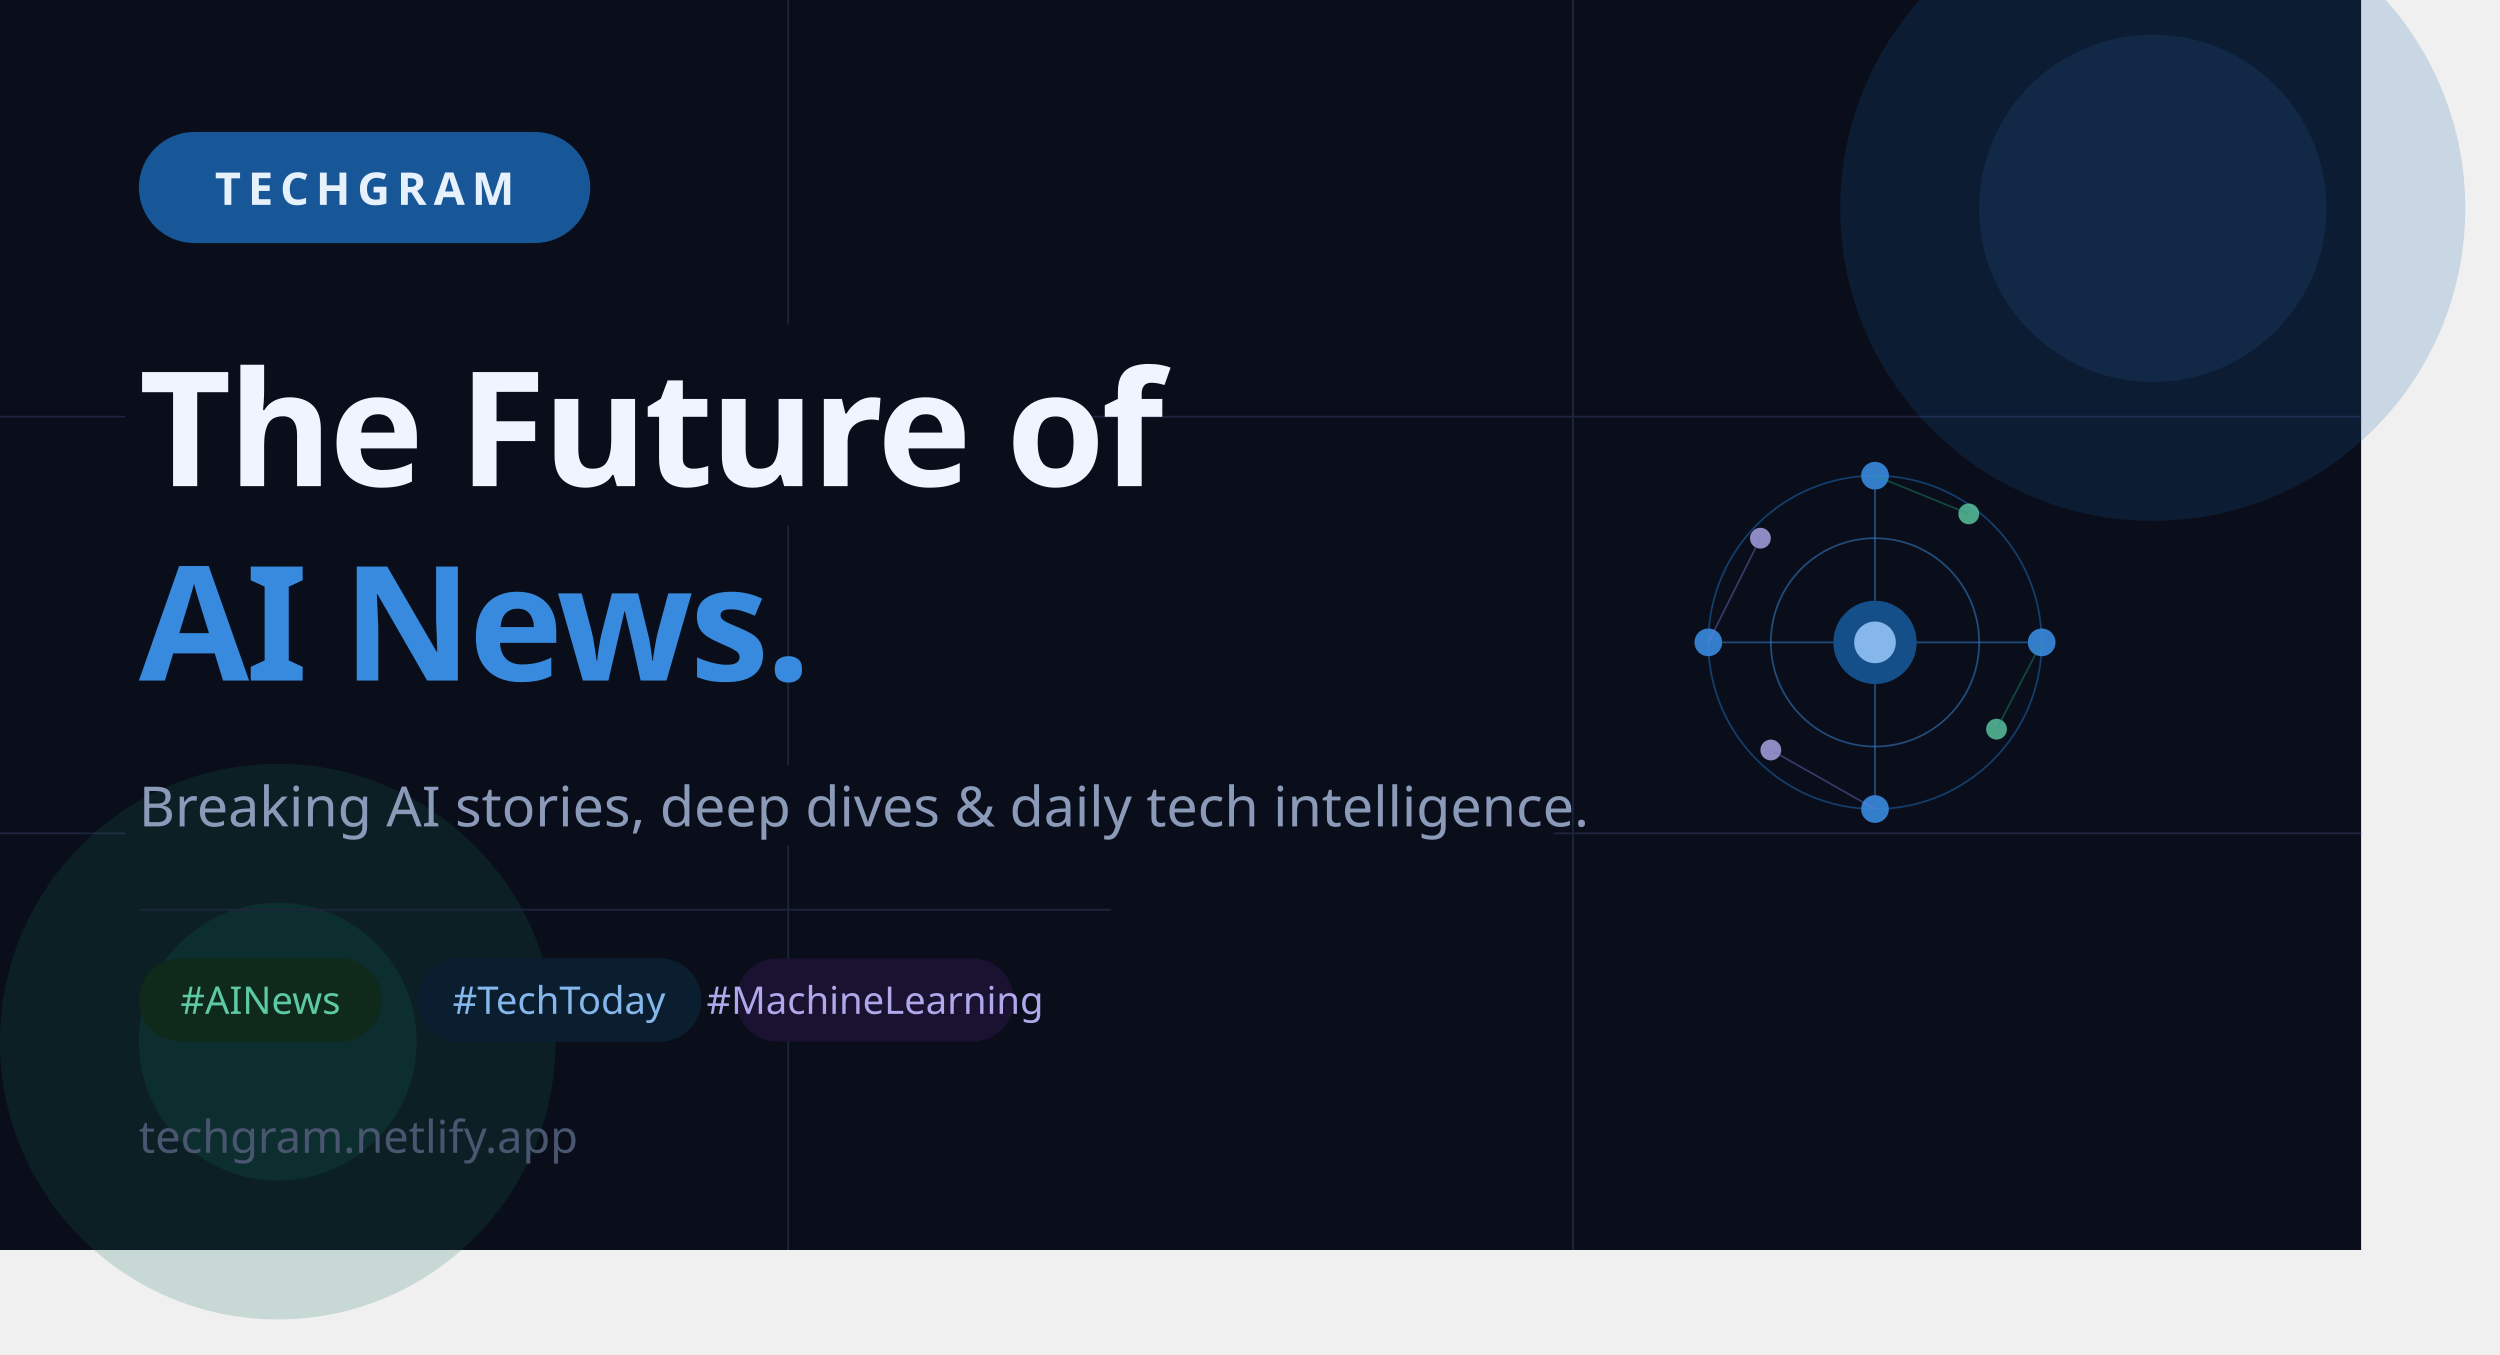
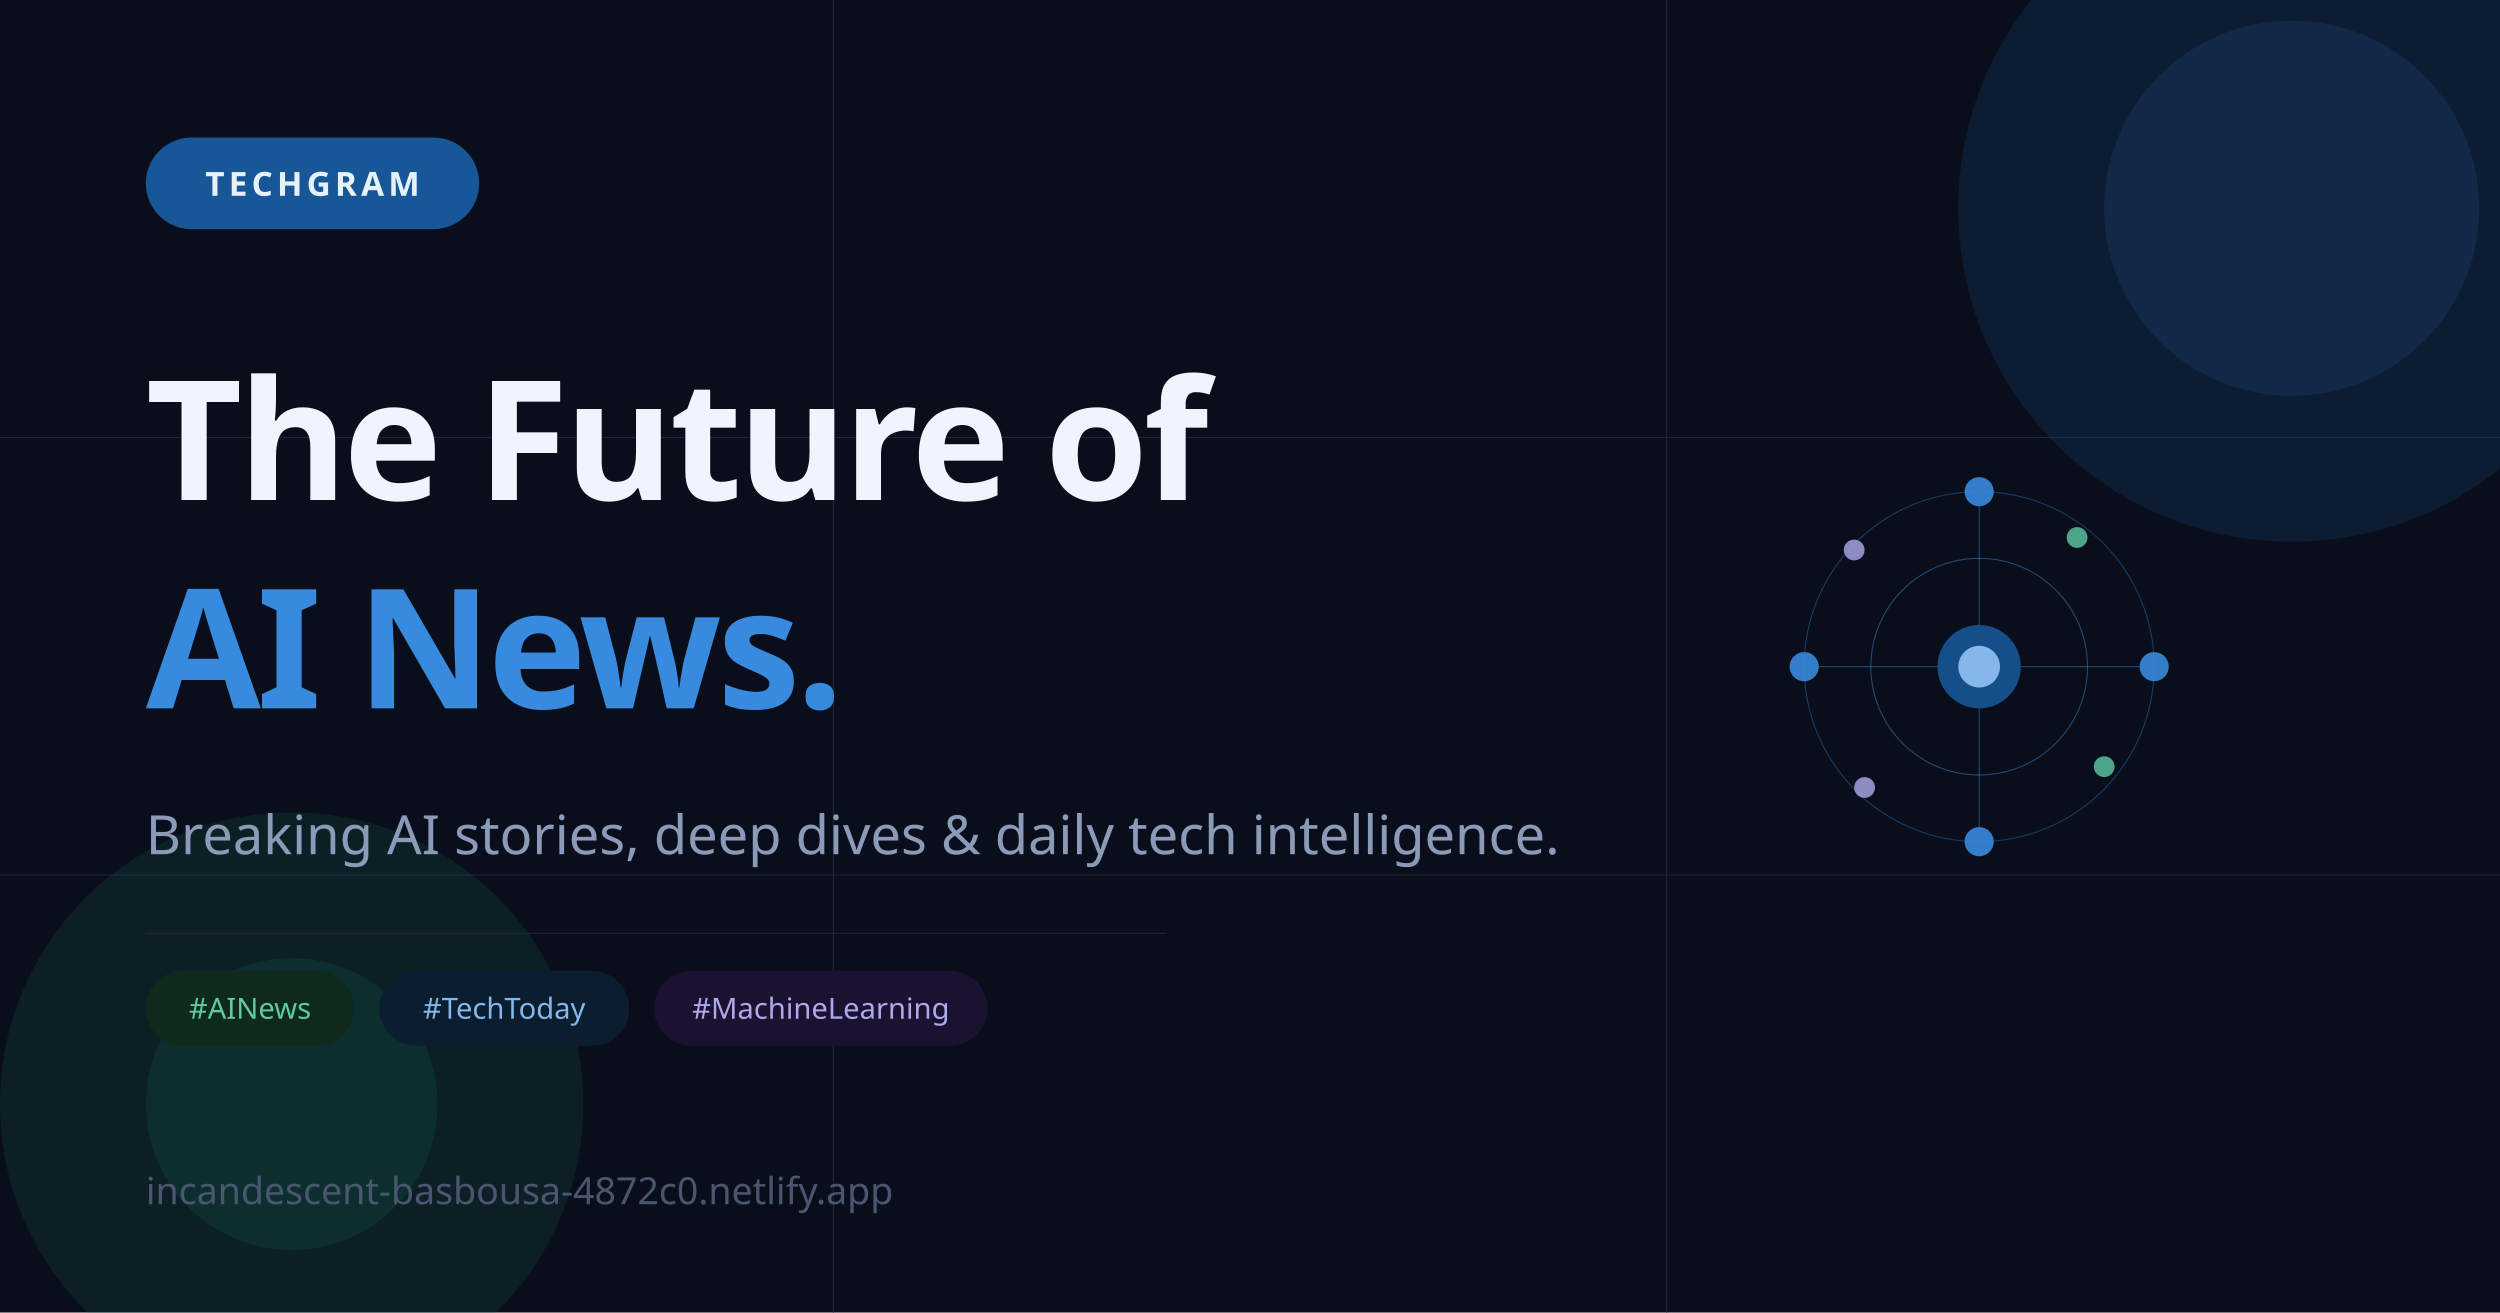
- <svg xmlns="http://www.w3.org/2000/svg" width="100%" viewBox="0 0 720 390" role="img" style="">
-   <defs>
-     <mask id="imagine-text-gaps-ztl90t" maskUnits="userSpaceOnUse">
-       <rect x="0" y="0" width="720" height="390" fill="white" />
-       <rect x="55.523" y="44.5" width="98.953" height="19" fill="black" rx="2" />
-       <rect x="36" y="93.5" width="276.75" height="58" fill="black" rx="2" />
-       <rect x="36" y="149.5" width="185.258" height="58" fill="black" rx="2" />
-       <rect x="36" y="220.5" width="411.469" height="23" fill="black" rx="2" />
-       <rect x="47.277" y="279.5" width="55.445" height="17" fill="black" rx="2" />
-       <rect x="125.039" y="279.5" width="71.922" height="17" fill="black" rx="2" />
-       <rect x="198.605" y="279.5" width="106.789" height="17" fill="black" rx="2" />
-       <rect x="36" y="317.5" width="132.617" height="19" fill="black" rx="2" />
-     </mask>
-   </defs>
-   <rect width="680" height="360" rx="0" fill="#0A0E1A" style="fill:rgb(10, 14, 26);stroke:none;color:rgb(255, 255, 255);stroke-width:1px;stroke-linecap:butt;stroke-linejoin:miter;opacity:1;font-family:&quot;Anthropic Sans&quot;, -apple-system, &quot;system-ui&quot;, &quot;Segoe UI&quot;, sans-serif;font-size:16px;font-weight:400;text-anchor:start;dominant-baseline:auto" />
-   <line x1="0" y1="120" x2="680" y2="120" stroke="#1E2540" stroke-width="0.5" mask="url(#imagine-text-gaps-ztl90t)" style="fill:rgb(0, 0, 0);stroke:rgb(30, 37, 64);color:rgb(255, 255, 255);stroke-width:0.5px;stroke-linecap:butt;stroke-linejoin:miter;opacity:1;font-family:&quot;Anthropic Sans&quot;, -apple-system, &quot;system-ui&quot;, &quot;Segoe UI&quot;, sans-serif;font-size:16px;font-weight:400;text-anchor:start;dominant-baseline:auto" />
-   <line x1="0" y1="240" x2="680" y2="240" stroke="#1E2540" stroke-width="0.5" mask="url(#imagine-text-gaps-ztl90t)" style="fill:rgb(0, 0, 0);stroke:rgb(30, 37, 64);color:rgb(255, 255, 255);stroke-width:0.5px;stroke-linecap:butt;stroke-linejoin:miter;opacity:1;font-family:&quot;Anthropic Sans&quot;, -apple-system, &quot;system-ui&quot;, &quot;Segoe UI&quot;, sans-serif;font-size:16px;font-weight:400;text-anchor:start;dominant-baseline:auto" />
-   <line x1="227" y1="0" x2="227" y2="360" stroke="#1E2540" stroke-width="0.5" mask="url(#imagine-text-gaps-ztl90t)" style="fill:rgb(0, 0, 0);stroke:rgb(30, 37, 64);color:rgb(255, 255, 255);stroke-width:0.5px;stroke-linecap:butt;stroke-linejoin:miter;opacity:1;font-family:&quot;Anthropic Sans&quot;, -apple-system, &quot;system-ui&quot;, &quot;Segoe UI&quot;, sans-serif;font-size:16px;font-weight:400;text-anchor:start;dominant-baseline:auto" />
-   <line x1="453" y1="0" x2="453" y2="360" stroke="#1E2540" stroke-width="0.5" style="fill:rgb(0, 0, 0);stroke:rgb(30, 37, 64);color:rgb(255, 255, 255);stroke-width:0.5px;stroke-linecap:butt;stroke-linejoin:miter;opacity:1;font-family:&quot;Anthropic Sans&quot;, -apple-system, &quot;system-ui&quot;, &quot;Segoe UI&quot;, sans-serif;font-size:16px;font-weight:400;text-anchor:start;dominant-baseline:auto" />
-   <circle cx="620" cy="60" r="90" fill="#185FA5" opacity="0.18" style="fill:rgb(24, 95, 165);stroke:none;color:rgb(255, 255, 255);stroke-width:1px;stroke-linecap:butt;stroke-linejoin:miter;opacity:0.18;font-family:&quot;Anthropic Sans&quot;, -apple-system, &quot;system-ui&quot;, &quot;Segoe UI&quot;, sans-serif;font-size:16px;font-weight:400;text-anchor:start;dominant-baseline:auto" />
-   <circle cx="620" cy="60" r="50" fill="#378ADD" opacity="0.12" style="fill:rgb(55, 138, 221);stroke:none;color:rgb(255, 255, 255);stroke-width:1px;stroke-linecap:butt;stroke-linejoin:miter;opacity:0.12;font-family:&quot;Anthropic Sans&quot;, -apple-system, &quot;system-ui&quot;, &quot;Segoe UI&quot;, sans-serif;font-size:16px;font-weight:400;text-anchor:start;dominant-baseline:auto" />
-   <circle cx="80" cy="300" r="80" fill="#0F6E56" opacity="0.18" style="fill:rgb(15, 110, 86);stroke:none;color:rgb(255, 255, 255);stroke-width:1px;stroke-linecap:butt;stroke-linejoin:miter;opacity:0.18;font-family:&quot;Anthropic Sans&quot;, -apple-system, &quot;system-ui&quot;, &quot;Segoe UI&quot;, sans-serif;font-size:16px;font-weight:400;text-anchor:start;dominant-baseline:auto" />
-   <circle cx="80" cy="300" r="40" fill="#1D9E75" opacity="0.12" style="fill:rgb(29, 158, 117);stroke:none;color:rgb(255, 255, 255);stroke-width:1px;stroke-linecap:butt;stroke-linejoin:miter;opacity:0.12;font-family:&quot;Anthropic Sans&quot;, -apple-system, &quot;system-ui&quot;, &quot;Segoe UI&quot;, sans-serif;font-size:16px;font-weight:400;text-anchor:start;dominant-baseline:auto" />
-   <rect x="40" y="38" width="130" height="32" rx="16" fill="#185FA5" opacity="0.9" style="fill:rgb(24, 95, 165);stroke:none;color:rgb(255, 255, 255);stroke-width:1px;stroke-linecap:butt;stroke-linejoin:miter;opacity:0.9;font-family:&quot;Anthropic Sans&quot;, -apple-system, &quot;system-ui&quot;, &quot;Segoe UI&quot;, sans-serif;font-size:16px;font-weight:400;text-anchor:start;dominant-baseline:auto" />
-   <text x="105" y="59" text-anchor="middle" font-family="system-ui, sans-serif" font-size="13" font-weight="600" fill="#E6F1FB" letter-spacing="2" style="fill:rgb(230, 241, 251);stroke:none;color:rgb(255, 255, 255);stroke-width:1px;stroke-linecap:butt;stroke-linejoin:miter;opacity:1;font-family:system-ui, sans-serif;font-size:13px;font-weight:600;text-anchor:middle;dominant-baseline:auto">TECHGRAM</text>
-   <text x="40" y="140" font-family="system-ui, sans-serif" font-size="46" font-weight="700" fill="#F0F4FF" letter-spacing="-1" style="fill:rgb(240, 244, 255);stroke:none;color:rgb(255, 255, 255);stroke-width:1px;stroke-linecap:butt;stroke-linejoin:miter;opacity:1;font-family:system-ui, sans-serif;font-size:46px;font-weight:700;text-anchor:start;dominant-baseline:auto">The Future of</text>
-   <text x="40" y="196" font-family="system-ui, sans-serif" font-size="46" font-weight="700" fill="#378ADD" letter-spacing="-1" style="fill:rgb(55, 138, 221);stroke:none;color:rgb(255, 255, 255);stroke-width:1px;stroke-linecap:butt;stroke-linejoin:miter;opacity:1;font-family:system-ui, sans-serif;font-size:46px;font-weight:700;text-anchor:start;dominant-baseline:auto">AI News.</text>
-   <text x="40" y="238" font-family="system-ui, sans-serif" font-size="16" font-weight="400" fill="#8A9AB8" style="fill:rgb(138, 154, 184);stroke:none;color:rgb(255, 255, 255);stroke-width:1px;stroke-linecap:butt;stroke-linejoin:miter;opacity:1;font-family:system-ui, sans-serif;font-size:16px;font-weight:400;text-anchor:start;dominant-baseline:auto">Breaking AI stories, deep dives &amp; daily tech intelligence.</text>
-   <line x1="40" y1="262" x2="320" y2="262" stroke="#1E2540" stroke-width="0.5" style="fill:rgb(0, 0, 0);stroke:rgb(30, 37, 64);color:rgb(255, 255, 255);stroke-width:0.5px;stroke-linecap:butt;stroke-linejoin:miter;opacity:1;font-family:&quot;Anthropic Sans&quot;, -apple-system, &quot;system-ui&quot;, &quot;Segoe UI&quot;, sans-serif;font-size:16px;font-weight:400;text-anchor:start;dominant-baseline:auto" />
-   <rect x="40" y="276" width="70" height="24" rx="12" fill="#0F2A1A" style="fill:rgb(15, 42, 26);stroke:none;color:rgb(255, 255, 255);stroke-width:1px;stroke-linecap:butt;stroke-linejoin:miter;opacity:1;font-family:&quot;Anthropic Sans&quot;, -apple-system, &quot;system-ui&quot;, &quot;Segoe UI&quot;, sans-serif;font-size:16px;font-weight:400;text-anchor:start;dominant-baseline:auto" />
-   <text x="75" y="292" text-anchor="middle" font-family="system-ui, sans-serif" font-size="11" font-weight="500" fill="#5DCAA5" style="fill:rgb(93, 202, 165);stroke:none;color:rgb(255, 255, 255);stroke-width:1px;stroke-linecap:butt;stroke-linejoin:miter;opacity:1;font-family:system-ui, sans-serif;font-size:11px;font-weight:500;text-anchor:middle;dominant-baseline:auto">#AINews</text>
-   <rect x="120" y="276" width="82" height="24" rx="12" fill="#0B1E30" style="fill:rgb(11, 30, 48);stroke:none;color:rgb(255, 255, 255);stroke-width:1px;stroke-linecap:butt;stroke-linejoin:miter;opacity:1;font-family:&quot;Anthropic Sans&quot;, -apple-system, &quot;system-ui&quot;, &quot;Segoe UI&quot;, sans-serif;font-size:16px;font-weight:400;text-anchor:start;dominant-baseline:auto" />
-   <text x="161" y="292" text-anchor="middle" font-family="system-ui, sans-serif" font-size="11" font-weight="500" fill="#85B7EB" style="fill:rgb(133, 183, 235);stroke:none;color:rgb(255, 255, 255);stroke-width:1px;stroke-linecap:butt;stroke-linejoin:miter;opacity:1;font-family:system-ui, sans-serif;font-size:11px;font-weight:500;text-anchor:middle;dominant-baseline:auto">#TechToday</text>
-   <rect x="212" y="276" width="80" height="24" rx="12" fill="#1A1230" style="fill:rgb(26, 18, 48);stroke:none;color:rgb(255, 255, 255);stroke-width:1px;stroke-linecap:butt;stroke-linejoin:miter;opacity:1;font-family:&quot;Anthropic Sans&quot;, -apple-system, &quot;system-ui&quot;, &quot;Segoe UI&quot;, sans-serif;font-size:16px;font-weight:400;text-anchor:start;dominant-baseline:auto" />
-   <text x="252" y="292" text-anchor="middle" font-family="system-ui, sans-serif" font-size="11" font-weight="500" fill="#AFA9EC" style="fill:rgb(175, 169, 236);stroke:none;color:rgb(255, 255, 255);stroke-width:1px;stroke-linecap:butt;stroke-linejoin:miter;opacity:1;font-family:system-ui, sans-serif;font-size:11px;font-weight:500;text-anchor:middle;dominant-baseline:auto">#MachineLearning</text>
-   <text x="40" y="332" font-family="system-ui, sans-serif" font-size="13" fill="#4A5670" style="fill:rgb(74, 86, 112);stroke:none;color:rgb(255, 255, 255);stroke-width:1px;stroke-linecap:butt;stroke-linejoin:miter;opacity:1;font-family:system-ui, sans-serif;font-size:13px;font-weight:400;text-anchor:start;dominant-baseline:auto">techgram.netlify.app</text>
-   <circle cx="540" cy="185" r="48" fill="none" stroke="#185FA5" stroke-width="0.5" opacity="0.6" style="fill:none;stroke:rgb(24, 95, 165);color:rgb(255, 255, 255);stroke-width:0.5px;stroke-linecap:butt;stroke-linejoin:miter;opacity:0.6;font-family:&quot;Anthropic Sans&quot;, -apple-system, &quot;system-ui&quot;, &quot;Segoe UI&quot;, sans-serif;font-size:16px;font-weight:400;text-anchor:start;dominant-baseline:auto" />
-   <circle cx="540" cy="185" r="30" fill="none" stroke="#378ADD" stroke-width="0.5" opacity="0.5" style="fill:none;stroke:rgb(55, 138, 221);color:rgb(255, 255, 255);stroke-width:0.5px;stroke-linecap:butt;stroke-linejoin:miter;opacity:0.5;font-family:&quot;Anthropic Sans&quot;, -apple-system, &quot;system-ui&quot;, &quot;Segoe UI&quot;, sans-serif;font-size:16px;font-weight:400;text-anchor:start;dominant-baseline:auto" />
-   <circle cx="540" cy="185" r="12" fill="#185FA5" opacity="0.8" style="fill:rgb(24, 95, 165);stroke:none;color:rgb(255, 255, 255);stroke-width:1px;stroke-linecap:butt;stroke-linejoin:miter;opacity:0.8;font-family:&quot;Anthropic Sans&quot;, -apple-system, &quot;system-ui&quot;, &quot;Segoe UI&quot;, sans-serif;font-size:16px;font-weight:400;text-anchor:start;dominant-baseline:auto" />
-   <circle cx="540" cy="185" r="6" fill="#85B7EB" style="fill:rgb(133, 183, 235);stroke:none;color:rgb(255, 255, 255);stroke-width:1px;stroke-linecap:butt;stroke-linejoin:miter;opacity:1;font-family:&quot;Anthropic Sans&quot;, -apple-system, &quot;system-ui&quot;, &quot;Segoe UI&quot;, sans-serif;font-size:16px;font-weight:400;text-anchor:start;dominant-baseline:auto" />
-   <circle cx="540" cy="137" r="4" fill="#378ADD" opacity="0.9" style="fill:rgb(55, 138, 221);stroke:none;color:rgb(255, 255, 255);stroke-width:1px;stroke-linecap:butt;stroke-linejoin:miter;opacity:0.9;font-family:&quot;Anthropic Sans&quot;, -apple-system, &quot;system-ui&quot;, &quot;Segoe UI&quot;, sans-serif;font-size:16px;font-weight:400;text-anchor:start;dominant-baseline:auto" />
-   <circle cx="588" cy="185" r="4" fill="#378ADD" opacity="0.9" style="fill:rgb(55, 138, 221);stroke:none;color:rgb(255, 255, 255);stroke-width:1px;stroke-linecap:butt;stroke-linejoin:miter;opacity:0.9;font-family:&quot;Anthropic Sans&quot;, -apple-system, &quot;system-ui&quot;, &quot;Segoe UI&quot;, sans-serif;font-size:16px;font-weight:400;text-anchor:start;dominant-baseline:auto" />
-   <circle cx="540" cy="233" r="4" fill="#378ADD" opacity="0.9" style="fill:rgb(55, 138, 221);stroke:none;color:rgb(255, 255, 255);stroke-width:1px;stroke-linecap:butt;stroke-linejoin:miter;opacity:0.9;font-family:&quot;Anthropic Sans&quot;, -apple-system, &quot;system-ui&quot;, &quot;Segoe UI&quot;, sans-serif;font-size:16px;font-weight:400;text-anchor:start;dominant-baseline:auto" />
-   <circle cx="492" cy="185" r="4" fill="#378ADD" opacity="0.9" style="fill:rgb(55, 138, 221);stroke:none;color:rgb(255, 255, 255);stroke-width:1px;stroke-linecap:butt;stroke-linejoin:miter;opacity:0.9;font-family:&quot;Anthropic Sans&quot;, -apple-system, &quot;system-ui&quot;, &quot;Segoe UI&quot;, sans-serif;font-size:16px;font-weight:400;text-anchor:start;dominant-baseline:auto" />
-   <line x1="540" y1="141" x2="540" y2="173" stroke="#378ADD" stroke-width="0.5" opacity="0.5" style="fill:rgb(0, 0, 0);stroke:rgb(55, 138, 221);color:rgb(255, 255, 255);stroke-width:0.5px;stroke-linecap:butt;stroke-linejoin:miter;opacity:0.5;font-family:&quot;Anthropic Sans&quot;, -apple-system, &quot;system-ui&quot;, &quot;Segoe UI&quot;, sans-serif;font-size:16px;font-weight:400;text-anchor:start;dominant-baseline:auto" />
-   <line x1="584" y1="185" x2="552" y2="185" stroke="#378ADD" stroke-width="0.5" opacity="0.5" style="fill:rgb(0, 0, 0);stroke:rgb(55, 138, 221);color:rgb(255, 255, 255);stroke-width:0.5px;stroke-linecap:butt;stroke-linejoin:miter;opacity:0.5;font-family:&quot;Anthropic Sans&quot;, -apple-system, &quot;system-ui&quot;, &quot;Segoe UI&quot;, sans-serif;font-size:16px;font-weight:400;text-anchor:start;dominant-baseline:auto" />
-   <line x1="540" y1="229" x2="540" y2="197" stroke="#378ADD" stroke-width="0.5" opacity="0.5" style="fill:rgb(0, 0, 0);stroke:rgb(55, 138, 221);color:rgb(255, 255, 255);stroke-width:0.5px;stroke-linecap:butt;stroke-linejoin:miter;opacity:0.5;font-family:&quot;Anthropic Sans&quot;, -apple-system, &quot;system-ui&quot;, &quot;Segoe UI&quot;, sans-serif;font-size:16px;font-weight:400;text-anchor:start;dominant-baseline:auto" />
-   <line x1="496" y1="185" x2="528" y2="185" stroke="#378ADD" stroke-width="0.5" opacity="0.5" style="fill:rgb(0, 0, 0);stroke:rgb(55, 138, 221);color:rgb(255, 255, 255);stroke-width:0.5px;stroke-linecap:butt;stroke-linejoin:miter;opacity:0.5;font-family:&quot;Anthropic Sans&quot;, -apple-system, &quot;system-ui&quot;, &quot;Segoe UI&quot;, sans-serif;font-size:16px;font-weight:400;text-anchor:start;dominant-baseline:auto" />
-   <circle cx="567" cy="148" r="3" fill="#5DCAA5" opacity="0.8" style="fill:rgb(93, 202, 165);stroke:none;color:rgb(255, 255, 255);stroke-width:1px;stroke-linecap:butt;stroke-linejoin:miter;opacity:0.8;font-family:&quot;Anthropic Sans&quot;, -apple-system, &quot;system-ui&quot;, &quot;Segoe UI&quot;, sans-serif;font-size:16px;font-weight:400;text-anchor:start;dominant-baseline:auto" />
-   <circle cx="575" cy="210" r="3" fill="#5DCAA5" opacity="0.8" style="fill:rgb(93, 202, 165);stroke:none;color:rgb(255, 255, 255);stroke-width:1px;stroke-linecap:butt;stroke-linejoin:miter;opacity:0.8;font-family:&quot;Anthropic Sans&quot;, -apple-system, &quot;system-ui&quot;, &quot;Segoe UI&quot;, sans-serif;font-size:16px;font-weight:400;text-anchor:start;dominant-baseline:auto" />
-   <circle cx="510" cy="216" r="3" fill="#AFA9EC" opacity="0.8" style="fill:rgb(175, 169, 236);stroke:none;color:rgb(255, 255, 255);stroke-width:1px;stroke-linecap:butt;stroke-linejoin:miter;opacity:0.8;font-family:&quot;Anthropic Sans&quot;, -apple-system, &quot;system-ui&quot;, &quot;Segoe UI&quot;, sans-serif;font-size:16px;font-weight:400;text-anchor:start;dominant-baseline:auto" />
-   <circle cx="507" cy="155" r="3" fill="#AFA9EC" opacity="0.8" style="fill:rgb(175, 169, 236);stroke:none;color:rgb(255, 255, 255);stroke-width:1px;stroke-linecap:butt;stroke-linejoin:miter;opacity:0.8;font-family:&quot;Anthropic Sans&quot;, -apple-system, &quot;system-ui&quot;, &quot;Segoe UI&quot;, sans-serif;font-size:16px;font-weight:400;text-anchor:start;dominant-baseline:auto" />
-   <line x1="540" y1="137" x2="567" y2="148" stroke="#1D9E75" stroke-width="0.5" opacity="0.4" style="fill:rgb(0, 0, 0);stroke:rgb(29, 158, 117);color:rgb(255, 255, 255);stroke-width:0.5px;stroke-linecap:butt;stroke-linejoin:miter;opacity:0.4;font-family:&quot;Anthropic Sans&quot;, -apple-system, &quot;system-ui&quot;, &quot;Segoe UI&quot;, sans-serif;font-size:16px;font-weight:400;text-anchor:start;dominant-baseline:auto" />
-   <line x1="588" y1="185" x2="575" y2="210" stroke="#1D9E75" stroke-width="0.5" opacity="0.4" style="fill:rgb(0, 0, 0);stroke:rgb(29, 158, 117);color:rgb(255, 255, 255);stroke-width:0.5px;stroke-linecap:butt;stroke-linejoin:miter;opacity:0.4;font-family:&quot;Anthropic Sans&quot;, -apple-system, &quot;system-ui&quot;, &quot;Segoe UI&quot;, sans-serif;font-size:16px;font-weight:400;text-anchor:start;dominant-baseline:auto" />
-   <line x1="540" y1="233" x2="510" y2="216" stroke="#7F77DD" stroke-width="0.5" opacity="0.4" style="fill:rgb(0, 0, 0);stroke:rgb(127, 119, 221);color:rgb(255, 255, 255);stroke-width:0.5px;stroke-linecap:butt;stroke-linejoin:miter;opacity:0.4;font-family:&quot;Anthropic Sans&quot;, -apple-system, &quot;system-ui&quot;, &quot;Segoe UI&quot;, sans-serif;font-size:16px;font-weight:400;text-anchor:start;dominant-baseline:auto" />
-   <line x1="492" y1="185" x2="507" y2="155" stroke="#7F77DD" stroke-width="0.5" opacity="0.4" style="fill:rgb(0, 0, 0);stroke:rgb(127, 119, 221);color:rgb(255, 255, 255);stroke-width:0.5px;stroke-linecap:butt;stroke-linejoin:miter;opacity:0.4;font-family:&quot;Anthropic Sans&quot;, -apple-system, &quot;system-ui&quot;, &quot;Segoe UI&quot;, sans-serif;font-size:16px;font-weight:400;text-anchor:start;dominant-baseline:auto" />
+ <svg xmlns="http://www.w3.org/2000/svg" width="1200" height="630" viewBox="0 0 1200 630">
+   <rect width="1200" height="630" fill="#0A0E1A" />
+   <line x1="0" y1="210" x2="1200" y2="210" stroke="#1E2540" stroke-width="0.5" />
+   <line x1="0" y1="420" x2="1200" y2="420" stroke="#1E2540" stroke-width="0.5" />
+   <line x1="400" y1="0" x2="400" y2="630" stroke="#1E2540" stroke-width="0.5" />
+   <line x1="800" y1="0" x2="800" y2="630" stroke="#1E2540" stroke-width="0.5" />
+   <circle cx="1100" cy="100" r="160" fill="#185FA5" opacity="0.18" />
+   <circle cx="1100" cy="100" r="90" fill="#378ADD" opacity="0.12" />
+   <circle cx="140" cy="530" r="140" fill="#0F6E56" opacity="0.18" />
+   <circle cx="140" cy="530" r="70" fill="#1D9E75" opacity="0.12" />
+   <rect x="70" y="66" width="160" height="44" rx="22" fill="#185FA5" opacity="0.9" />
+   <text x="150" y="94" text-anchor="middle" font-family="system-ui, sans-serif" font-size="16" font-weight="600" fill="#E6F1FB" letter-spacing="2">TECHGRAM</text>
+   <text x="70" y="240" font-family="system-ui, sans-serif" font-size="80" font-weight="700" fill="#F0F4FF" letter-spacing="-2">The Future of</text>
+   <text x="70" y="340" font-family="system-ui, sans-serif" font-size="80" font-weight="700" fill="#378ADD" letter-spacing="-2">AI News.</text>
+   <text x="70" y="410" font-family="system-ui, sans-serif" font-size="26" font-weight="400" fill="#8A9AB8">Breaking AI stories, deep dives &amp; daily tech intelligence.</text>
+   <line x1="70" y1="448" x2="560" y2="448" stroke="#1E2540" stroke-width="0.5" />
+   <rect x="70" y="466" width="100" height="36" rx="18" fill="#0F2A1A" />
+   <text x="120" y="489" text-anchor="middle" font-family="system-ui, sans-serif" font-size="14" font-weight="500" fill="#5DCAA5">#AINews</text>
+   <rect x="182" y="466" width="120" height="36" rx="18" fill="#0B1E30" />
+   <text x="242" y="489" text-anchor="middle" font-family="system-ui, sans-serif" font-size="14" font-weight="500" fill="#85B7EB">#TechToday</text>
+   <rect x="314" y="466" width="160" height="36" rx="18" fill="#1A1230" />
+   <text x="394" y="489" text-anchor="middle" font-family="system-ui, sans-serif" font-size="14" font-weight="500" fill="#AFA9EC">#MachineLearning</text>
+   <text x="70" y="578" font-family="system-ui, sans-serif" font-size="18" fill="#4A5670">incandescent-basbousa-4872c0.netlify.app</text>
+   <circle cx="950" cy="320" r="84" fill="none" stroke="#185FA5" stroke-width="0.5" opacity="0.6" />
+   <circle cx="950" cy="320" r="52" fill="none" stroke="#378ADD" stroke-width="0.5" opacity="0.5" />
+   <circle cx="950" cy="320" r="20" fill="#185FA5" opacity="0.8" />
+   <circle cx="950" cy="320" r="10" fill="#85B7EB" />
+   <circle cx="950" cy="236" r="7" fill="#378ADD" opacity="0.9" />
+   <circle cx="1034" cy="320" r="7" fill="#378ADD" opacity="0.9" />
+   <circle cx="950" cy="404" r="7" fill="#378ADD" opacity="0.9" />
+   <circle cx="866" cy="320" r="7" fill="#378ADD" opacity="0.9" />
+   <line x1="950" y1="243" x2="950" y2="300" stroke="#378ADD" stroke-width="0.5" opacity="0.5" />
+   <line x1="1027" y1="320" x2="970" y2="320" stroke="#378ADD" stroke-width="0.5" opacity="0.5" />
+   <line x1="950" y1="397" x2="950" y2="340" stroke="#378ADD" stroke-width="0.5" opacity="0.5" />
+   <line x1="873" y1="320" x2="930" y2="320" stroke="#378ADD" stroke-width="0.5" opacity="0.5" />
+   <circle cx="997" cy="258" r="5" fill="#5DCAA5" opacity="0.8" />
+   <circle cx="1010" cy="368" r="5" fill="#5DCAA5" opacity="0.8" />
+   <circle cx="895" cy="378" r="5" fill="#AFA9EC" opacity="0.8" />
+   <circle cx="890" cy="264" r="5" fill="#AFA9EC" opacity="0.8" />
</svg>
